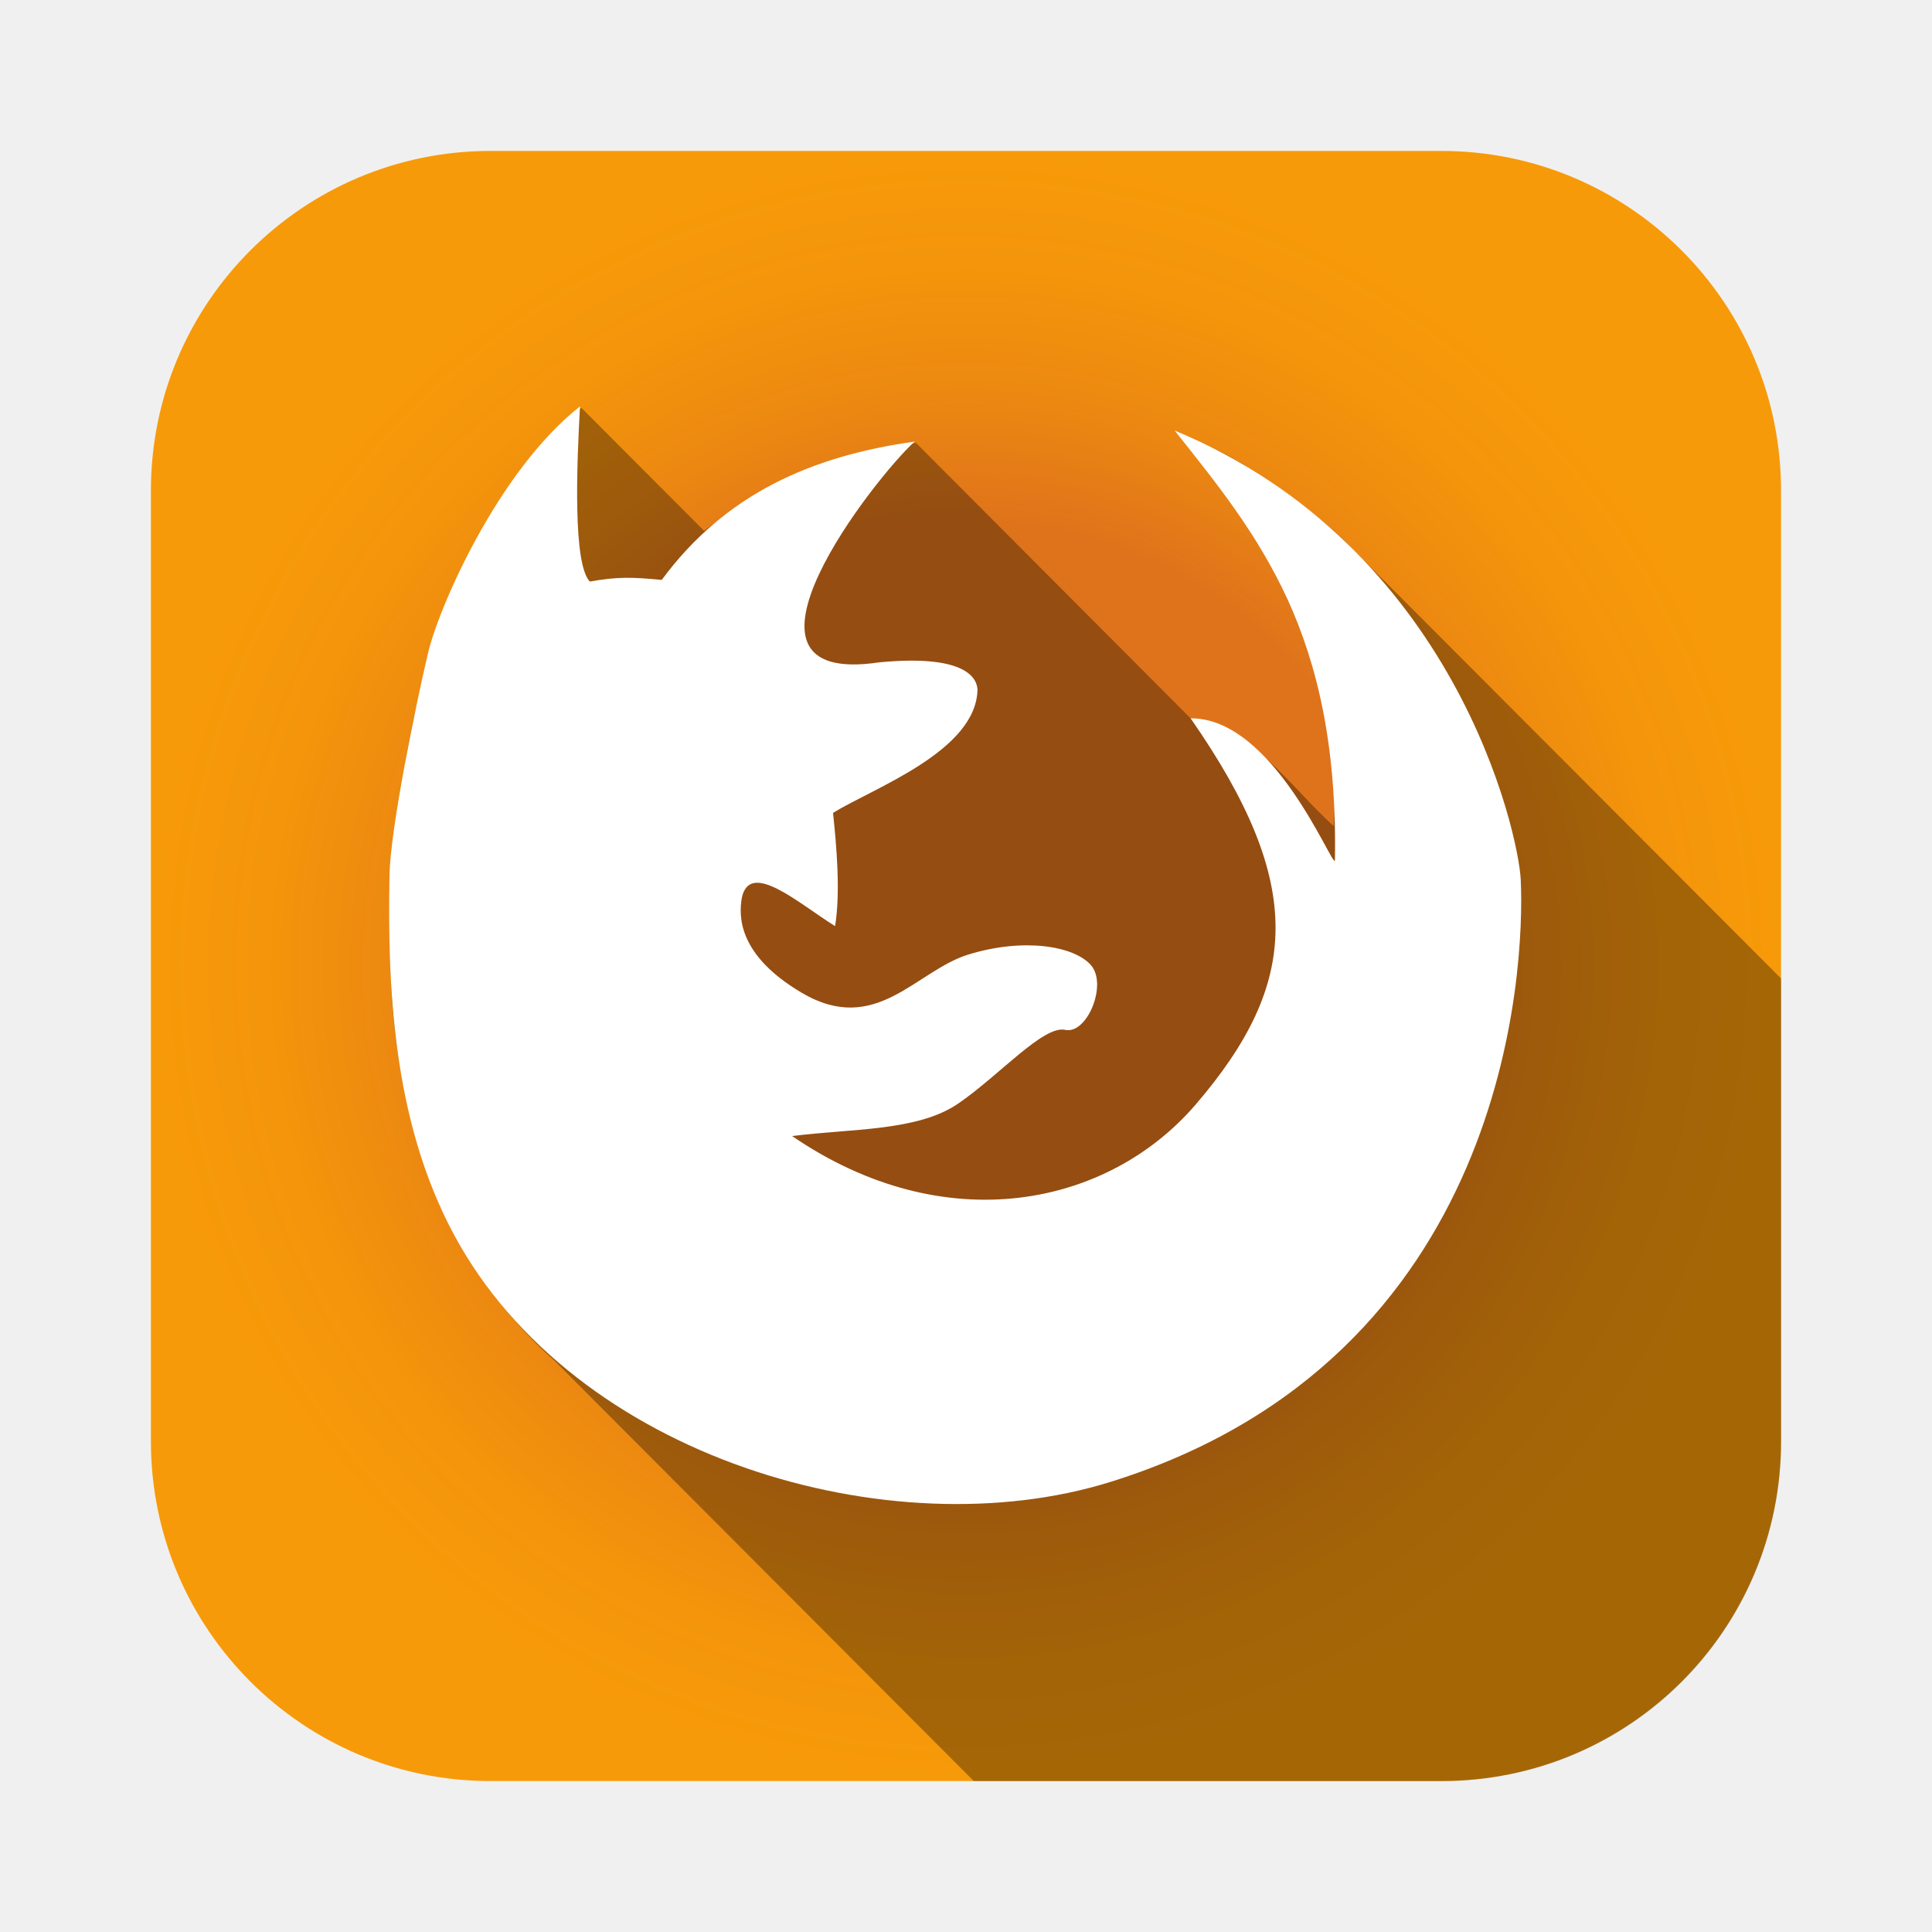
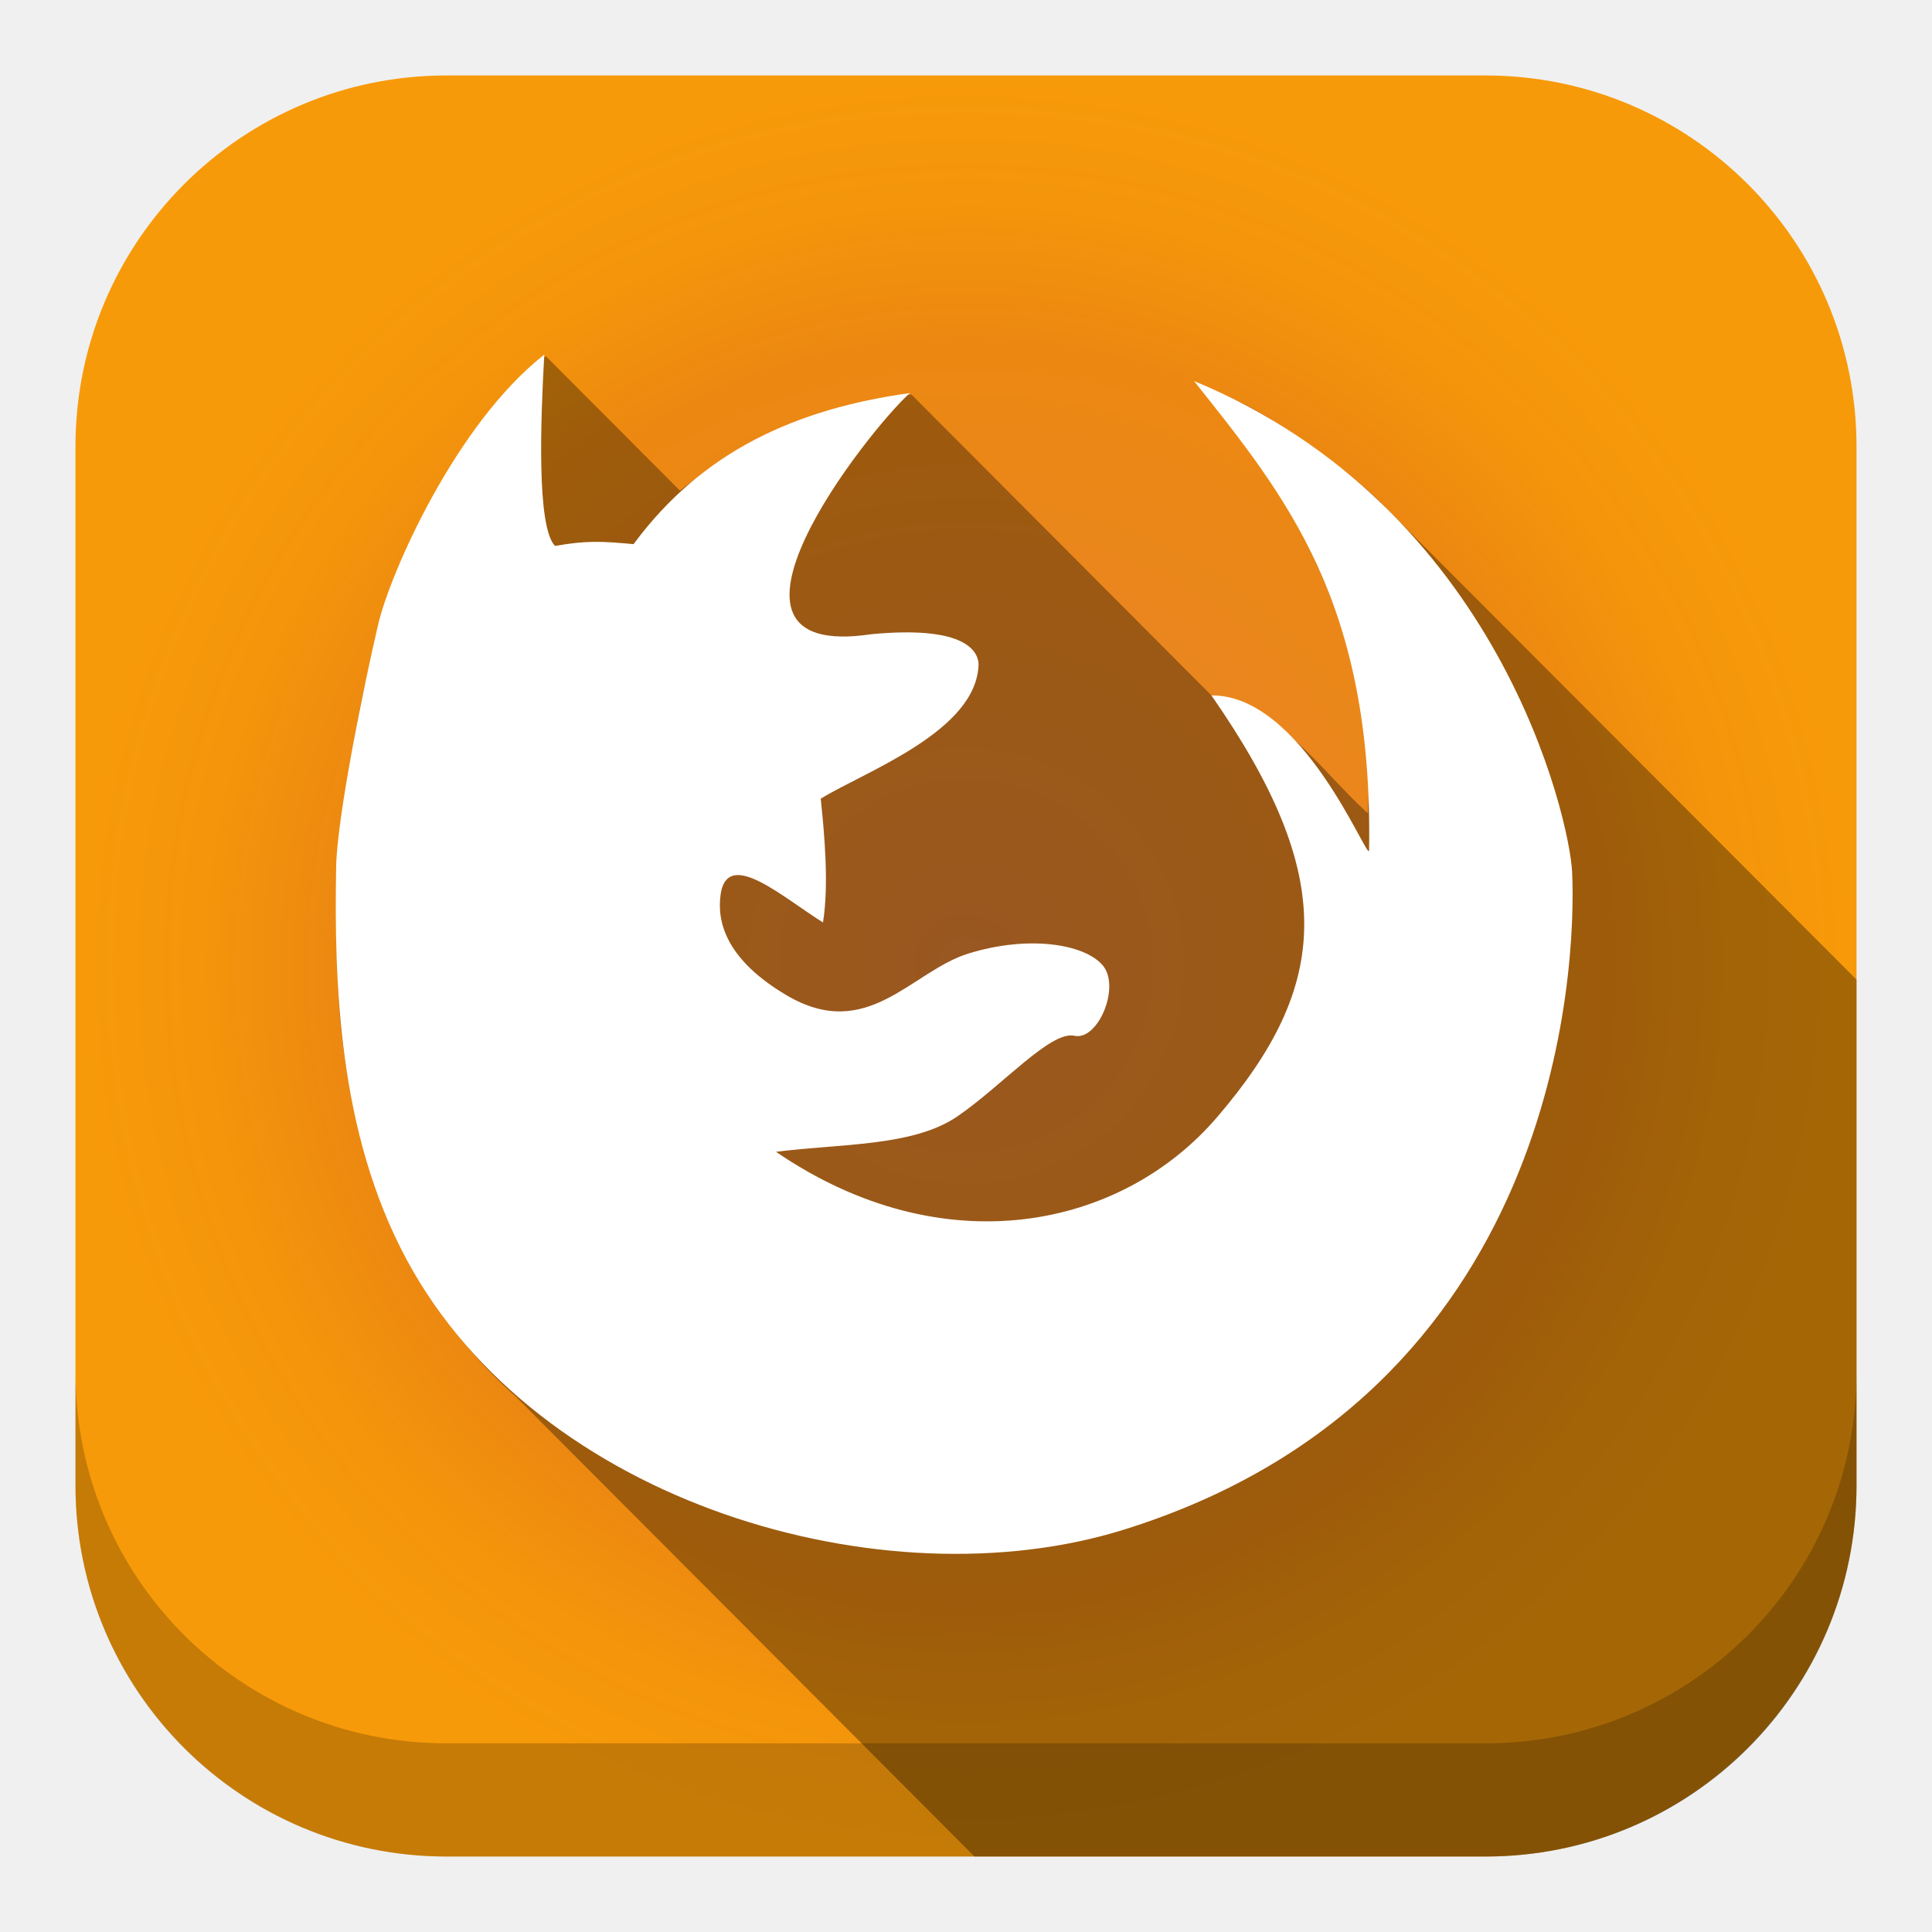
<svg xmlns="http://www.w3.org/2000/svg" xmlns:xlink="http://www.w3.org/1999/xlink" width="512" height="512" id="svg2" version="1.1">
  <defs id="defs4">
    <linearGradient id="linearGradient3840" gradientUnits="userSpaceOnUse" x1="-172.721" y1="332.082" x2="-161.456" y2="309.893" gradientTransform="matrix(0.9975,-0.0707,0.0707,0.9975,254.6004,-268.4704)">
      <stop offset="0" style="stop-color:#f79b09;stop-opacity:0.196;" id="stop3842" />
      <stop id="stop3844" style="stop-color:#facb04;stop-opacity:1;" offset="0.368" />
      <stop offset="0.736" style="stop-color:#FEFD00" id="stop3846" />
      <stop offset="0.778" style="stop-color:#FEFE26" id="stop3848" />
      <stop offset="0.837" style="stop-color:#FFFE54" id="stop3850" />
      <stop offset="0.889" style="stop-color:#FFFF76" id="stop3852" />
      <stop offset="0.932" style="stop-color:#FFFF8B" id="stop3854" />
      <stop offset="0.961" style="stop-color:#FFFF92" id="stop3856" />
    </linearGradient>
    <linearGradient id="linearGradient21900" gradientUnits="userSpaceOnUse" x1="64.478" y1="56.301" x2="78.466" y2="48.085">
      <stop offset="0" style="stop-color:#2d7787;stop-opacity:1;" id="stop21902" />
      <stop id="stop21912" style="stop-color:#3c9fb4;stop-opacity:1;" offset="0.657" />
      <stop offset="1" style="stop-color:#64bacc;stop-opacity:1;" id="stop21910" />
    </linearGradient>
    <linearGradient y2="48.085" x2="78.466" y1="56.301" x1="64.478" gradientUnits="userSpaceOnUse" id="XMLID_74_-8-1">
-       <stop id="stop149-5-9" style="stop-color:#DF731B" offset="0" />
-       <stop id="stop151-3-7" style="stop-color:#DF731B" offset="0.545" />
+       <stop id="stop149-5-9" style="stop-color:#e68332;stop-opacity:1;" offset="0" />
      <stop id="stop153-2-2" style="stop-color:#EC8811" offset="0.701" />
      <stop id="stop155-3-8" style="stop-color:#F4950B" offset="0.859" />
      <stop id="stop157-94-6" style="stop-color:#F79A09" offset="1" />
    </linearGradient>
    <linearGradient gradientTransform="matrix(0.9975,-0.0707,0.0707,0.9975,254.6004,-268.4704)" y2="309.893" x2="-161.456" y1="332.082" x1="-172.721" gradientUnits="userSpaceOnUse" id="linearGradient4295-7-5">
      <stop id="stop4297-3-0" style="stop-color:#f79b09;stop-opacity:0;" offset="0" />
      <stop offset="0.368" style="stop-color:#facb04;stop-opacity:1;" id="stop4299-1-7" />
      <stop id="stop4301-1-6" style="stop-color:#FEFD00" offset="0.736" />
      <stop id="stop4303-6-2" style="stop-color:#FEFE26" offset="0.778" />
      <stop id="stop4305-62-7" style="stop-color:#FFFE54" offset="0.837" />
      <stop id="stop4307-5-4" style="stop-color:#FFFF76" offset="0.889" />
      <stop id="stop4309-6-8" style="stop-color:#FFFF8B" offset="0.932" />
      <stop id="stop4311-51-9" style="stop-color:#FFFF92" offset="0.961" />
    </linearGradient>
    <linearGradient y2="36.006" x2="61.245" y1="34.297" x1="60.286" gradientUnits="userSpaceOnUse" id="XMLID_100_-3-6">
      <stop id="stop373-71-0" style="stop-color:#8B8B89" offset="0" />
      <stop id="stop375-1-5" style="stop-color:#120500" offset="1" />
    </linearGradient>
    <linearGradient y2="71.76" x2="60.433" y1="67.845" x1="80.929" gradientUnits="userSpaceOnUse" id="XMLID_90_-58-6">
      <stop id="stop291-7-1" style="stop-color:#FFFAEE" offset="0.005" />
      <stop id="stop293-9-9" style="stop-color:#F5F89B" offset="0.276" />
      <stop id="stop295-2-0" style="stop-color:#F3ED91" offset="0.31" />
      <stop id="stop297-2-4" style="stop-color:#ECC267" offset="0.467" />
      <stop id="stop299-0-5" style="stop-color:#E6A046" offset="0.618" />
      <stop id="stop301-65-89" style="stop-color:#E2872E" offset="0.761" />
      <stop id="stop303-7-6" style="stop-color:#E07820" offset="0.892" />
      <stop id="stop305-30-0" style="stop-color:#DF731B" offset="1" />
    </linearGradient>
    <linearGradient y2="63.893" x2="50.721" y1="48.361" x1="35.5" gradientUnits="userSpaceOnUse" id="XMLID_87_-8-6">
      <stop id="stop268-3-27" style="stop-color:#DF731B" offset="0.197" />
      <stop id="stop270-6-29" style="stop-color:#F9BD5F" offset="0.843" />
      <stop id="stop272-8-2" style="stop-color:#FFFCCF" offset="1" />
    </linearGradient>
    <linearGradient y2="44.27" x2="58.139" y1="41.267" x1="54.825" gradientUnits="userSpaceOnUse" id="XMLID_86_-84-8">
      <stop id="stop253-4-9" style="stop-color:#EEA272" offset="0" />
      <stop id="stop255-2-7" style="stop-color:#EFA777" offset="0.186" />
      <stop id="stop257-9-6" style="stop-color:#F2B585" offset="0.406" />
      <stop id="stop259-3-5" style="stop-color:#F6CD9C" offset="0.643" />
      <stop id="stop261-1-7" style="stop-color:#FCEEBB" offset="0.89" />
      <stop id="stop263-51-5" style="stop-color:#FFFFCC" offset="1" />
    </linearGradient>
    <linearGradient y2="42.945" x2="51.856" y1="44.32" x1="48.731" gradientUnits="userSpaceOnUse" id="XMLID_77_-55-1">
      <stop id="stop182-23-4" style="stop-color:#F2C8A9" offset="0" />
      <stop id="stop184-77-8" style="stop-color:#FFFFCC" offset="1" />
    </linearGradient>
    <radialGradient xlink:href="#XMLID_74_-8-1" id="radialGradient3347" gradientUnits="userSpaceOnUse" gradientTransform="matrix(2.541938,0,0,2.464258,440.5052,451.7008)" cx="63.994" cy="61.809" fx="63.994" fy="61.809" r="59.037" />
    <linearGradient xlink:href="#linearGradient4295-7-5" id="linearGradient3350" gradientUnits="userSpaceOnUse" gradientTransform="matrix(2.539905,-0.1047279,0.1047279,2.539905,433.0138,-301.4119)" x1="-51.905" y1="211.289" x2="-52.194" y2="196.434" />
    <linearGradient xlink:href="#linearGradient4295-7-5" id="linearGradient3353" gradientUnits="userSpaceOnUse" gradientTransform="matrix(2.541938,0,0,2.541938,90.50493,96.06959)" x1="105.157" y1="22.738" x2="86.211" y2="14.417" />
    <linearGradient xlink:href="#XMLID_100_-3-6" id="linearGradient3356" gradientUnits="userSpaceOnUse" gradientTransform="matrix(4.431499,0,0,4.431499,-18.46132,26.2011)" x1="60.286" y1="34.297" x2="61.245" y2="36.006" />
    <linearGradient xlink:href="#XMLID_90_-58-6" id="linearGradient3359" gradientUnits="userSpaceOnUse" gradientTransform="matrix(2.541938,0,0,2.541938,94.81704,83.45303)" x1="80.929" y1="67.845" x2="60.433" y2="71.76" />
    <linearGradient xlink:href="#XMLID_87_-8-6" id="linearGradient3362" gradientUnits="userSpaceOnUse" gradientTransform="matrix(2.541938,0,0,2.541938,90.50493,96.06959)" x1="41.5" y1="47.486" x2="50.721" y2="63.893" />
    <linearGradient xlink:href="#XMLID_86_-84-8" id="linearGradient3365" gradientUnits="userSpaceOnUse" gradientTransform="matrix(2.541938,0,0,2.541938,93.36461,97.34118)" x1="54.825" y1="41.267" x2="58.139" y2="44.27" />
    <linearGradient xlink:href="#XMLID_77_-55-1" id="linearGradient3368" gradientUnits="userSpaceOnUse" gradientTransform="matrix(2.541938,0,0,2.541938,95.44784,97.41767)" x1="48.731" y1="44.32" x2="51.856" y2="42.945" />
    <radialGradient xlink:href="#XMLID_74_-8-1" id="radialGradient3371" gradientUnits="userSpaceOnUse" gradientTransform="matrix(2.541938,0,0,2.464258,90.50493,100.8709)" cx="63.994" cy="61.809" fx="63.994" fy="61.809" r="59.037" />
    <radialGradient xlink:href="#XMLID_74_-8-1" id="radialGradient3374" gradientUnits="userSpaceOnUse" gradientTransform="matrix(2.541938,0,0,2.464258,90.50493,100.8709)" cx="63.994" cy="61.809" fx="63.994" fy="61.809" r="59.037" />
    <radialGradient xlink:href="#XMLID_74_-8-1" id="radialGradient21898" cx="255.994" cy="256" fx="255.994" fy="256" r="216" gradientUnits="userSpaceOnUse" />
    <radialGradient xlink:href="#XMLID_74_-8-1" id="radialGradient3858" gradientUnits="userSpaceOnUse" gradientTransform="matrix(2.541938,0,0,2.464258,90.50493,100.8709)" cx="63.994" cy="61.809" fx="63.994" fy="61.809" r="59.037" />
    <linearGradient xlink:href="#XMLID_100_-3-6" id="linearGradient3861" gradientUnits="userSpaceOnUse" gradientTransform="matrix(4.431499,0,0,4.431499,-18.46132,26.2011)" x1="60.286" y1="34.297" x2="61.245" y2="36.006" />
    <linearGradient xlink:href="#XMLID_90_-58-6" id="linearGradient3864" gradientUnits="userSpaceOnUse" gradientTransform="matrix(2.541938,0,0,2.541938,94.81704,83.45303)" x1="80.929" y1="67.845" x2="60.433" y2="71.76" />
    <linearGradient xlink:href="#XMLID_87_-8-6" id="linearGradient3867" gradientUnits="userSpaceOnUse" gradientTransform="matrix(2.541938,0,0,2.541938,90.50493,96.06959)" x1="41.5" y1="47.486" x2="50.721" y2="63.893" />
    <linearGradient xlink:href="#XMLID_86_-84-8" id="linearGradient3870" gradientUnits="userSpaceOnUse" gradientTransform="matrix(2.541938,0,0,2.541938,93.36461,97.34118)" x1="54.825" y1="41.267" x2="58.139" y2="44.27" />
    <linearGradient xlink:href="#XMLID_77_-55-1" id="linearGradient3873" gradientUnits="userSpaceOnUse" gradientTransform="matrix(2.541938,0,0,2.541938,95.44784,97.41767)" x1="48.731" y1="44.32" x2="51.856" y2="42.945" />
+     <radialGradient xlink:href="#XMLID_74_-8-1" id="radialGradient5125" gradientUnits="userSpaceOnUse" cx="255.994" cy="256" fx="255.994" fy="256" r="216" />
+     <radialGradient xlink:href="#XMLID_74_-8-1" id="radialGradient5141" gradientUnits="userSpaceOnUse" cx="255.994" cy="256" fx="255.994" fy="256" r="216" />
  </defs>
  <g id="layer1" transform="translate(0,-540.3622)" />
-   <path style="color:#000000;fill:#000000;fill-opacity:0.471;fill-rule:nonzero;stroke:none;stroke-width:1.5;marker:none;visibility:visible;display:none;overflow:visible;enable-background:accumulate" d="m 40.5,40.5 c 0.334,144 -0.667,289.334 0.5,432.5 16.93,16.195 32.997,33.253 49.938,49.438 16.36,17.12 33.6,33.358 49.969,50.469 17.268,16.524 33.661,33.922 50.938,50.438 15.67,16.466 32.284,31.987 47.938,48.469 16.15,15.319 31.337,31.601 47.469,46.937 16.176,16.96 33.283,32.988 49.438,49.969 16.98,16.155 33.011,33.259 49.969,49.438 15.184,15.941 31.25,31 46.438,46.937 17.115,16.365 33.352,33.606 50.469,49.969 15.346,16.112 31.588,31.329 46.938,47.437 5.655,4.734 8.552,12.226 22.166,9 139.611,0 279.222,0 418.834,0 -0.334,-144 0.667,-289.334 -0.5,-432.5 C 954.902,523.639 939.664,507.42 923.562,492.062 908.197,475.948 891.961,460.705 876.594,444.594 859.488,428.241 843.259,411.011 826.156,394.656 810.792,378.541 794.552,363.302 779.188,347.187 763.077,331.839 747.858,315.6 731.75,300.25 715.384,283.136 698.142,266.9 681.781,249.781 664.676,233.428 648.442,216.204 631.344,199.844 614.973,182.736 597.74,166.489 581.375,149.375 564.605,133.353 548.699,116.468 531.938,100.438 515.726,83.514 498.697,67.407 482.469,50.5 c -6.175,-4.87 -8.72,-13.37 -23.135,-10 -139.611,0 -279.222,0 -418.834,0 z" id="path17584" />
-   <rect ry="90" y="40" x="39.994" height="432" width="432" id="rect4121" style="color:#000000;fill:url(#radialGradient21898);fill-opacity:1.0;fill-rule:nonzero;stroke:none;stroke-width:1.5;marker:none;visibility:visible;display:inline;overflow:visible;enable-background:accumulate" />
-   <path style="fill:#000000;fill-opacity:0.392;opacity:0.85" d="M 154.062 108.062 C 114.492 142.819 104.269 198.73 103.531 248.906 C 102.601 289.933 115.724 332.911 146.875 360.531 C 183.956 397.686 221.005 434.847 258.062 472 L 382 472 C 431.86 472 472 431.86 472 382 L 472 259.312 C 434.072 221.297 396.166 183.31 358.25 145.312 C 348.593 134.469 313.676 110.668 315.594 119.406 C 339.654 145.915 355.9 185.653 353.438 218.938 C 341.784 208.363 332.484 193.565 315.906 190.75 L 242.781 117.406 C 222.566 118.663 199.672 130.607 186.594 140.688 L 154.062 108.062 z " id="path7521" />
-   <path style="fill:#000000;fill-opacity:0.471;display:none" d="m 154.062,108.062 c -39.57,34.757 -49.782,90.66 -50.52,140.836 -0.93,41.027 12.18,84.012 43.331,111.632 115.35,115.578 230.513,231.155 345.938,346.694 56.272,52.608 152.666,56.953 209.771,3.226 37.318,-34.509 55.775,-89.127 47.901,-139.111 -7.803,-37.823 -33.172,-67.38 -60.077,-93.113 C 579.812,367.366 468.984,256.263 358.263,145.305 c -9.657,-10.844 -44.596,-34.623 -42.679,-25.885 24.06,26.509 40.328,66.225 37.866,99.51 C 341.797,208.355 332.469,193.559 315.891,190.744 l -73.125,-73.344 c -20.215,1.256 -43.11,13.2 -56.188,23.281 z" id="path21927" />
-   <path style="fill:#ffffff;fill-opacity:1" id="path159" d="m 403.016,233.2 c -0.599,-12.71 -17.53,-88.371 -91.711,-119.094 22.041,27.744 43.539,53.566 42.458,113.975 -0.641,1.929 -16.247,-37.905 -38.236,-37.713 30.665,44.096 28.89,70.211 1.376,102.3 -23.272,27.142 -66.466,36.093 -106.984,8.403 15.571,-2.007 33.201,-1.223 43.969,-8.581 10.867,-7.428 22.624,-20.851 28.397,-19.567 5.77,1.289 11.307,-12.011 6.825,-17.148 -4.487,-5.147 -17.991,-7.306 -32.542,-2.794 -13.889,4.311 -24.486,21.733 -44.147,10.087 -16.775,-9.937 -16.715,-20.149 -15.812,-25.211 2.176,-9.968 14.992,1.518 24.698,7.577 1.459,-9.052 0.387,-21.154 -0.544,-30.016 10.629,-6.565 38.011,-16.341 38.286,-32.736 -0.251,-3.636 -4.317,-9.235 -26.071,-7.153 -44.941,6.735 -0.661,-49.509 9.41,-58.499 -27.283,3.795 -50.243,13.898 -67.02,36.648 -7.996,-0.737 -11.497,-0.887 -19.06,0.434 -4.512,-4.675 -3.47,-30.807 -2.602,-46.409 -21.62,17.002 -37.373,53.096 -40.248,65.269 -3.459,14.643 -10.037,46.937 -10.24,59.055 -0.467,27.99 0.459,64.214 17.072,95.133 31.84,59.257 115.834,83.653 173.895,65.589 105.545,-32.837 109.939,-135.976 108.828,-159.545 z" />
-   <path style="fill:url(#radialGradient3347);fill-opacity:1;display:none" id="path3322" d="m 753.016,584.03 c -0.599,-12.71 -17.53,-88.371 -91.711,-119.094 22.041,27.744 43.539,53.566 42.458,113.975 -0.641,1.929 -16.247,-37.905 -38.236,-37.713 30.665,44.096 28.89,70.211 1.376,102.3 -23.272,27.142 -66.466,36.093 -106.984,8.403 15.571,-2.007 33.201,-1.223 43.969,-8.581 10.867,-7.428 22.624,-20.851 28.397,-19.567 5.77,1.289 11.307,-12.011 6.825,-17.148 -4.487,-5.147 -17.991,-7.306 -32.542,-2.794 -13.889,4.311 -24.486,21.733 -44.147,10.087 -16.775,-9.937 -16.715,-20.149 -15.812,-25.211 2.176,-9.968 14.992,1.518 24.698,7.577 1.459,-9.052 0.387,-21.154 -0.544,-30.016 10.629,-6.565 38.011,-16.341 38.286,-32.736 -0.251,-3.636 -4.317,-9.235 -26.071,-7.153 -44.941,6.735 -0.661,-49.509 9.41,-58.499 -27.283,3.795 -50.243,13.898 -67.02,36.648 -7.996,-0.737 -11.497,-0.887 -19.06,0.434 -4.512,-4.675 -3.47,-30.807 -2.602,-46.409 -21.62,17.002 -37.373,53.096 -40.248,65.269 -3.459,14.643 -10.037,46.937 -10.24,59.055 -0.467,27.99 0.459,64.214 17.072,95.133 31.84,59.257 115.834,83.653 173.895,65.589 C 749.734,710.738 754.128,607.599 753.016,584.03 z" />
-   <path id="rect17286" d="m 540,540 432,0 0,432 -432,0 z" style="color:#000000;fill:#64bacc;fill-opacity:1;fill-rule:nonzero;stroke:none;stroke-width:1.5;marker:none;visibility:visible;display:none;overflow:visible;enable-background:accumulate" />
+   <g id="g5134" transform="translate(-19.99384,19.99999)">
+     <g transform="matrix(1.092577,0,0,1.092593,-3.702512,-43.7037)" id="g5120">
+       <rect ry="90" y="40" x="39.994" height="432" width="432" id="rect4121" style="color:#000000;fill:url(#radialGradient5141);fill-opacity:1;fill-rule:nonzero;stroke:none;stroke-width:1.5;marker:none;visibility:visible;display:inline;overflow:visible;enable-background:accumulate" />
+       <path style="opacity:0.85;fill:#000000;fill-opacity:0.392" d="m 154.062,108.062 c -39.57,34.757 -49.794,90.668 -50.531,140.844 -0.93,41.027 12.192,84.005 43.344,111.625 C 183.956,397.686 221.005,434.847 258.062,472 L 382,472 c 49.86,0 90,-40.14 90,-90 l 0,-122.688 c -37.928,-38.016 -75.834,-76.003 -113.75,-114 -9.657,-10.844 -44.574,-34.644 -42.656,-25.906 24.06,26.509 40.306,66.247 37.844,99.531 -11.654,-10.575 -20.953,-25.372 -37.531,-28.188 l -73.125,-73.344 c -20.215,1.256 -43.109,13.2 -56.188,23.281 l -32.531,-32.625 z" id="path7521" />
+       <path style="fill:#ffffff;fill-opacity:1" id="path159" d="m 403.016,233.2 c -0.599,-12.71 -17.53,-88.371 -91.711,-119.094 22.041,27.744 43.539,53.566 42.458,113.975 -0.641,1.929 -16.247,-37.905 -38.236,-37.713 30.665,44.096 28.89,70.211 1.376,102.3 -23.272,27.142 -66.466,36.093 -106.984,8.403 15.571,-2.007 33.201,-1.223 43.969,-8.581 10.867,-7.428 22.624,-20.851 28.397,-19.567 5.77,1.289 11.307,-12.011 6.825,-17.148 -4.487,-5.147 -17.991,-7.306 -32.542,-2.794 -13.889,4.311 -24.486,21.733 -44.147,10.087 -16.775,-9.937 -16.715,-20.149 -15.812,-25.211 2.176,-9.968 14.992,1.518 24.698,7.577 1.459,-9.052 0.387,-21.154 -0.544,-30.016 10.629,-6.565 38.011,-16.341 38.286,-32.736 -0.251,-3.636 -4.317,-9.235 -26.071,-7.153 -44.941,6.735 -0.661,-49.509 9.41,-58.499 -27.283,3.795 -50.243,13.898 -67.02,36.648 -7.996,-0.737 -11.497,-0.887 -19.06,0.434 -4.512,-4.675 -3.47,-30.807 -2.602,-46.409 -21.62,17.002 -37.373,53.096 -40.248,65.269 -3.459,14.643 -10.037,46.937 -10.24,59.055 -0.467,27.99 0.459,64.214 17.072,95.133 31.84,59.257 115.834,83.653 173.895,65.589 105.545,-32.837 109.939,-135.976 108.828,-159.545 z" />
+     </g>
+   </g>
+   <path style="opacity:0.2;color:#000000;fill:#000000;fill-opacity:1;fill-rule:nonzero;stroke:none;stroke-width:1.5;marker:none;visibility:visible;display:inline;overflow:visible;enable-background:accumulate" d="m 20,363.656 0,30 C 20,448.133 63.867,492 118.344,492 l 275.312,0 C 448.133,492 492,448.133 492,393.656 l 0,-30 C 492,418.133 448.133,462 393.656,462 l -275.312,0 C 63.867,462 20,418.133 20,363.656 z" id="rect5149" />
</svg>
